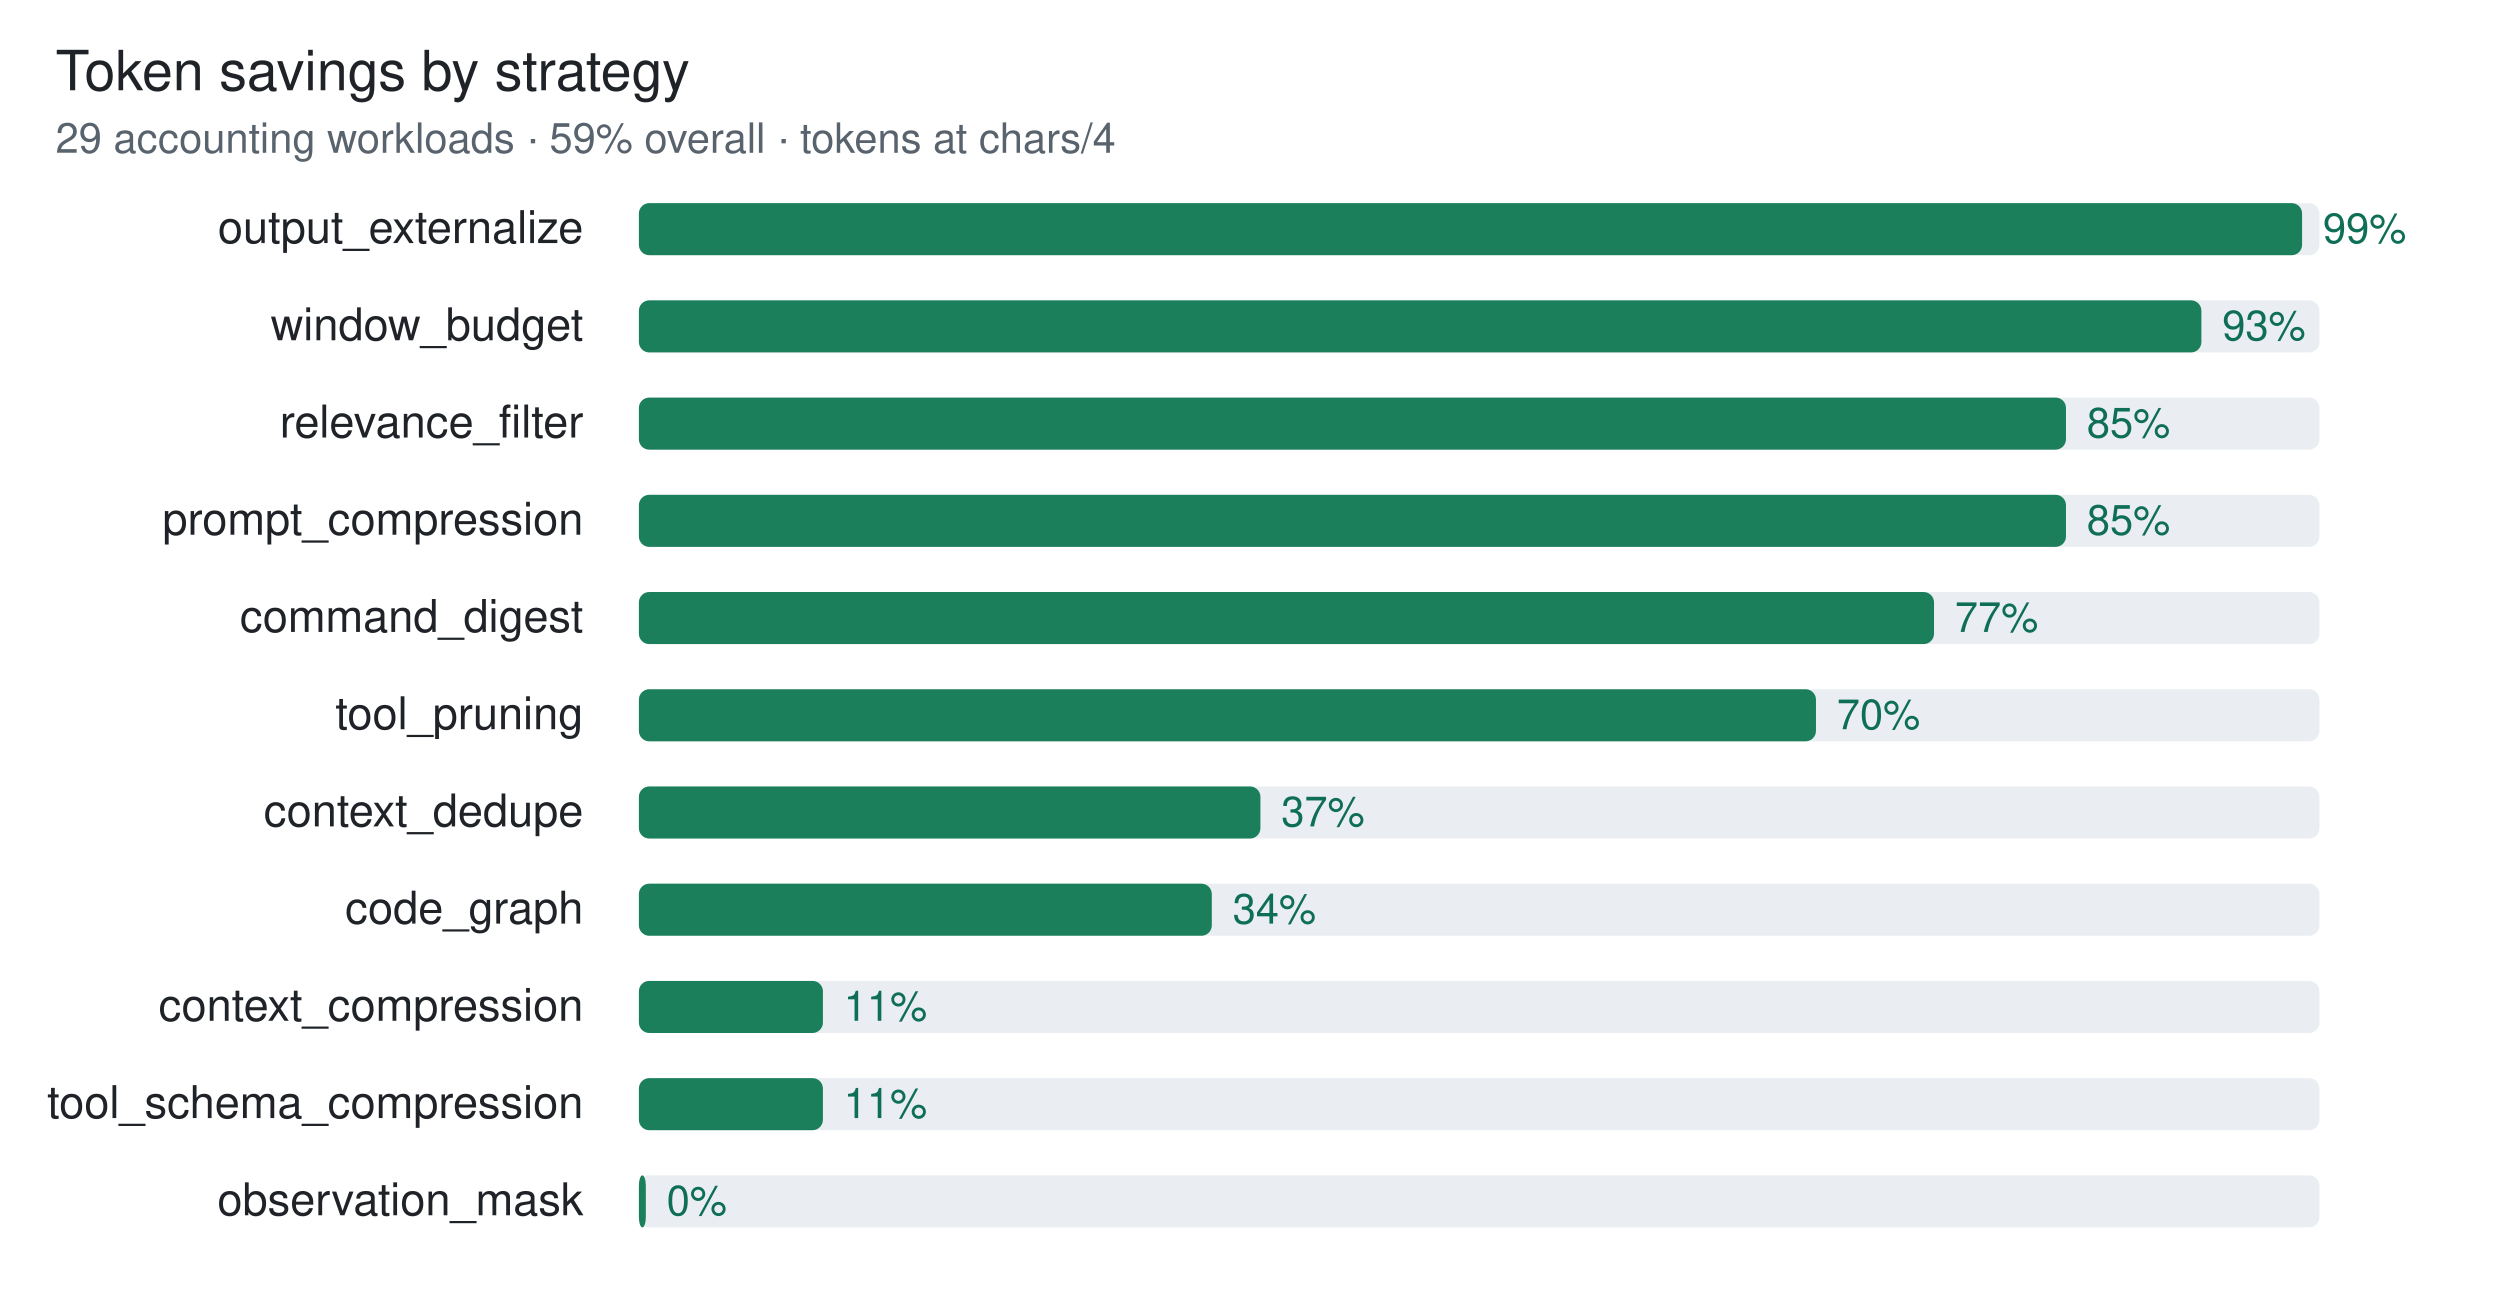
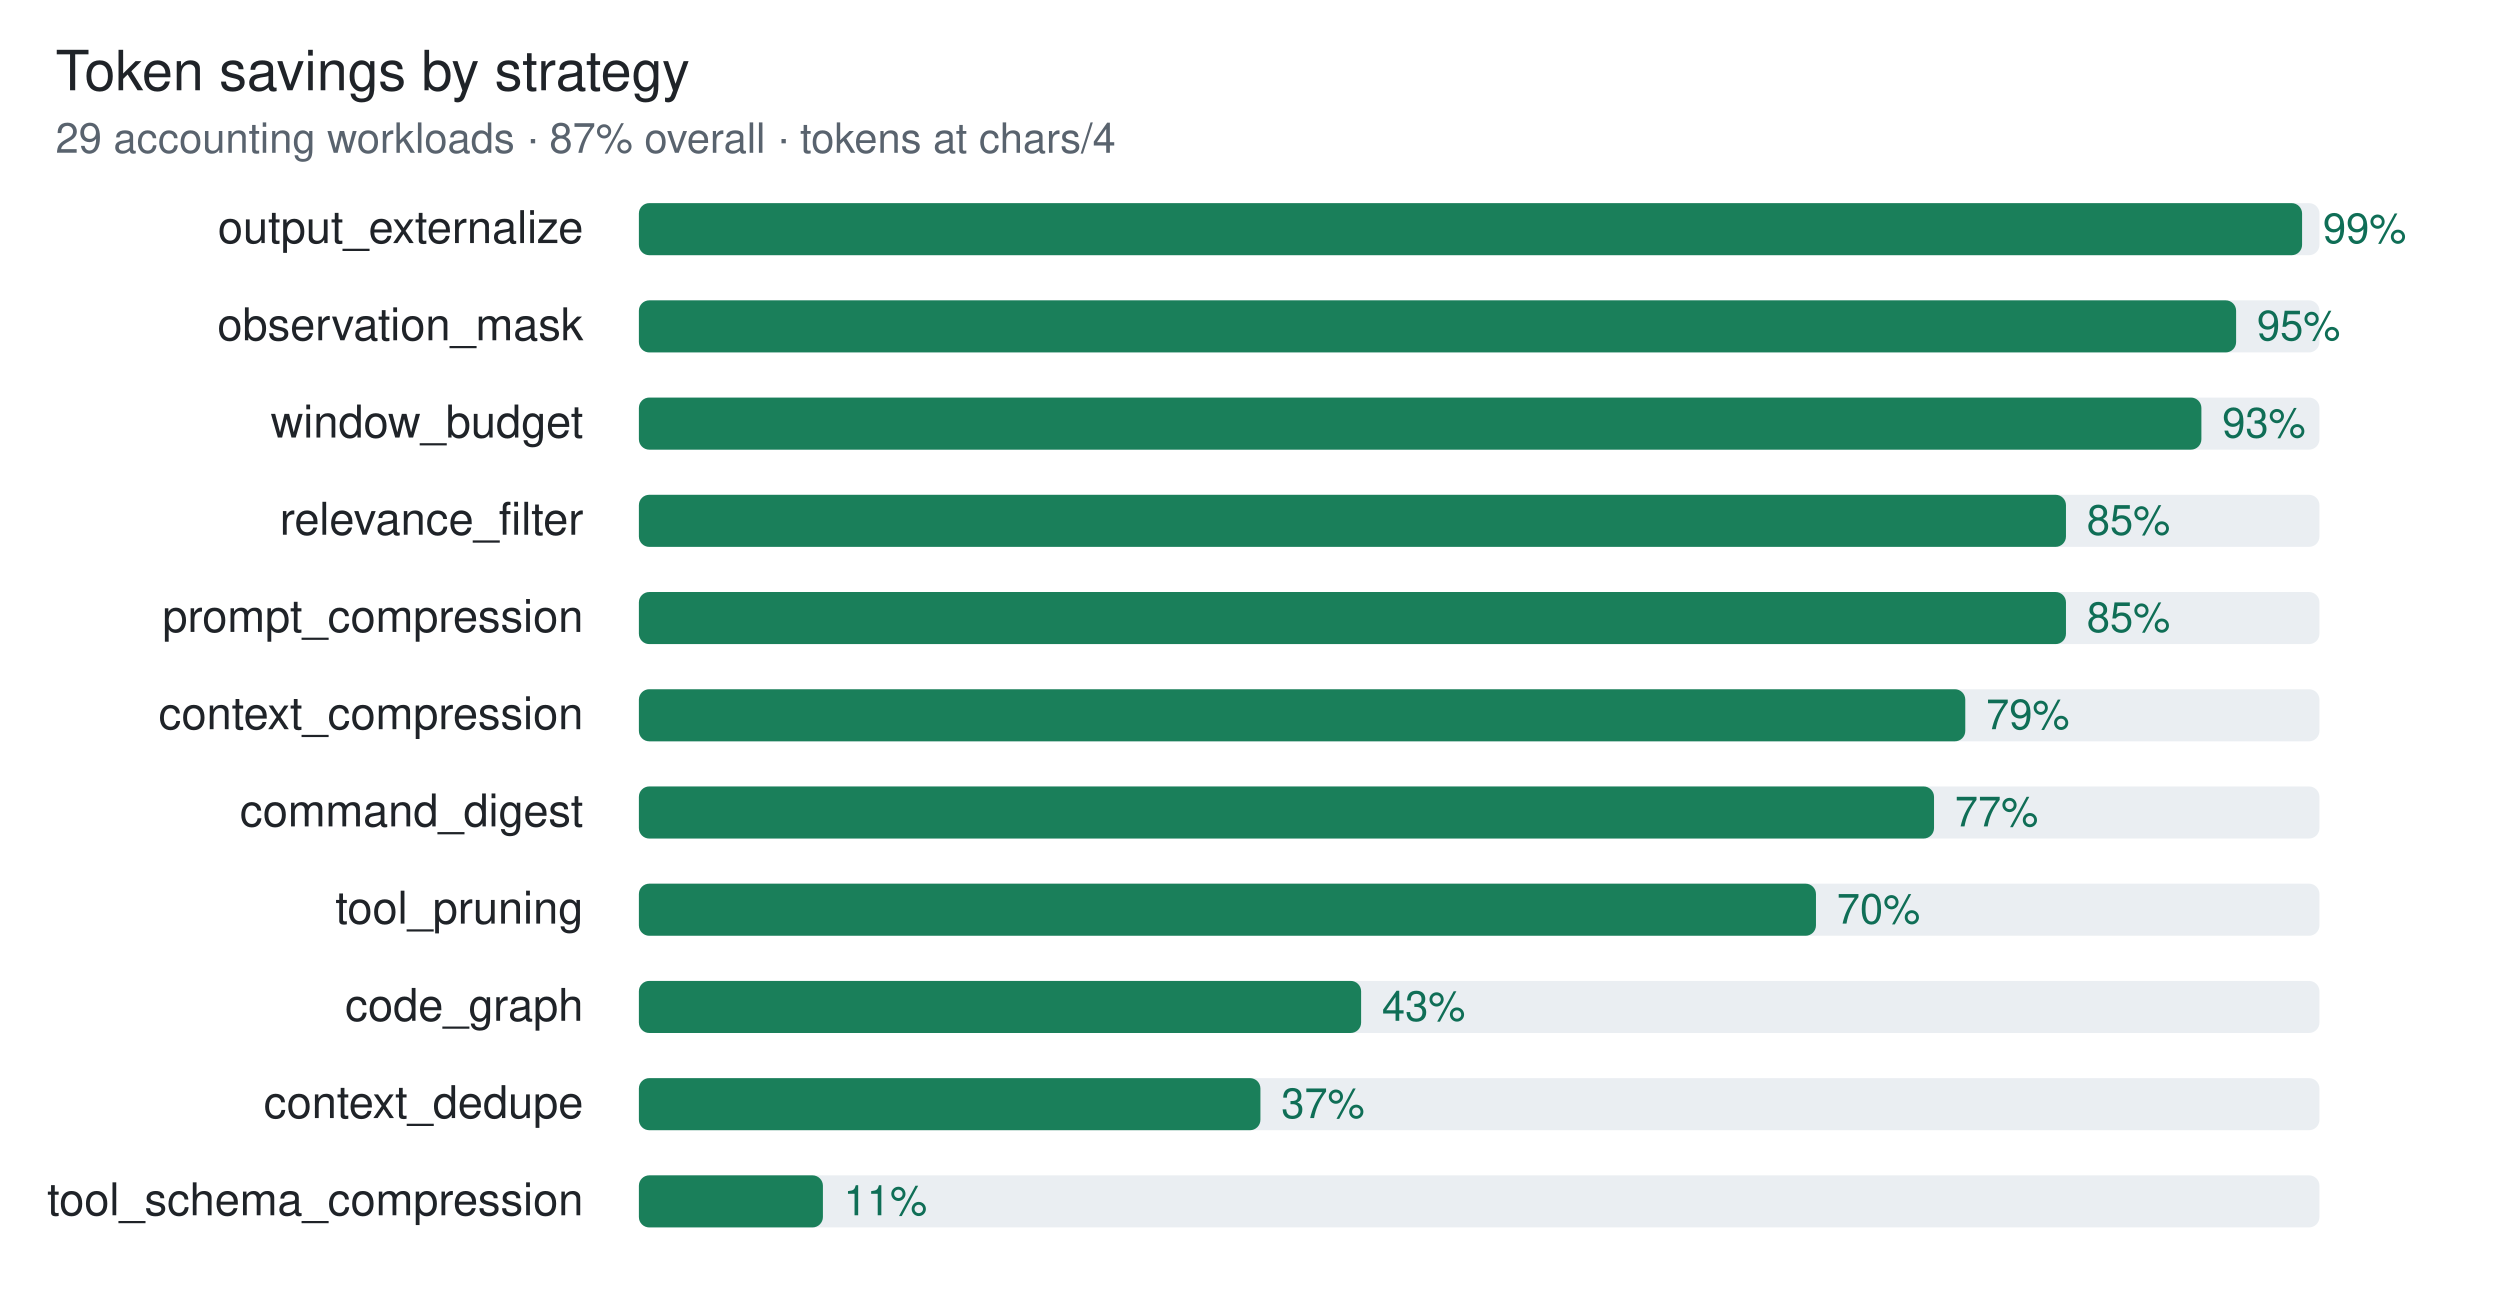
- <svg xmlns="http://www.w3.org/2000/svg" width="720" height="376" viewBox="0 0 720 376" font-family="-apple-system,BlinkMacSystemFont,'Segoe UI',Helvetica,Arial,sans-serif" role="img" aria-label="Token savings by Anyray optimizer strategy, 59% overall">
+ <svg xmlns="http://www.w3.org/2000/svg" width="720" height="376" viewBox="0 0 720 376" font-family="-apple-system,BlinkMacSystemFont,'Segoe UI',Helvetica,Arial,sans-serif" role="img" aria-label="Token savings by Anyray optimizer strategy, 87% overall">
  <text x="16" y="26" fill="#1f2328" font-size="16" font-weight="500">Token savings by strategy</text>
-   <text x="16" y="44" fill="#59636e" font-size="12">29 accounting workloads · 59% overall · tokens at chars/4</text>
+   <text x="16" y="44" fill="#59636e" font-size="12">29 accounting workloads · 87% overall · tokens at chars/4</text>
  <text x="168" y="70" fill="#1f2328" font-size="13" text-anchor="end">output_externalize</text>
  <rect x="184" y="58.5" width="484" height="15" rx="3" fill="#eaeef2" />
  <rect x="184" y="58.5" width="479" height="15" rx="3" fill="#1a7f5a" />
  <text x="669" y="70" fill="#0f6e56" font-size="12" font-weight="500">99%</text>
-   <text x="168" y="98" fill="#1f2328" font-size="13" text-anchor="end">window_budget</text>
+   <text x="168" y="98" fill="#1f2328" font-size="13" text-anchor="end">observation_mask</text>
  <rect x="184" y="86.5" width="484" height="15" rx="3" fill="#eaeef2" />
-   <rect x="184" y="86.5" width="450" height="15" rx="3" fill="#1a7f5a" />
-   <text x="640" y="98" fill="#0f6e56" font-size="12" font-weight="500">93%</text>
-   <text x="168" y="126" fill="#1f2328" font-size="13" text-anchor="end">relevance_filter</text>
+   <rect x="184" y="86.5" width="460" height="15" rx="3" fill="#1a7f5a" />
+   <text x="650" y="98" fill="#0f6e56" font-size="12" font-weight="500">95%</text>
+   <text x="168" y="126" fill="#1f2328" font-size="13" text-anchor="end">window_budget</text>
  <rect x="184" y="114.5" width="484" height="15" rx="3" fill="#eaeef2" />
-   <rect x="184" y="114.5" width="411" height="15" rx="3" fill="#1a7f5a" />
-   <text x="601" y="126" fill="#0f6e56" font-size="12" font-weight="500">85%</text>
-   <text x="168" y="154" fill="#1f2328" font-size="13" text-anchor="end">prompt_compression</text>
+   <rect x="184" y="114.5" width="450" height="15" rx="3" fill="#1a7f5a" />
+   <text x="640" y="126" fill="#0f6e56" font-size="12" font-weight="500">93%</text>
+   <text x="168" y="154" fill="#1f2328" font-size="13" text-anchor="end">relevance_filter</text>
  <rect x="184" y="142.5" width="484" height="15" rx="3" fill="#eaeef2" />
  <rect x="184" y="142.5" width="411" height="15" rx="3" fill="#1a7f5a" />
  <text x="601" y="154" fill="#0f6e56" font-size="12" font-weight="500">85%</text>
-   <text x="168" y="182" fill="#1f2328" font-size="13" text-anchor="end">command_digest</text>
+   <text x="168" y="182" fill="#1f2328" font-size="13" text-anchor="end">prompt_compression</text>
  <rect x="184" y="170.5" width="484" height="15" rx="3" fill="#eaeef2" />
-   <rect x="184" y="170.5" width="373" height="15" rx="3" fill="#1a7f5a" />
-   <text x="563" y="182" fill="#0f6e56" font-size="12" font-weight="500">77%</text>
-   <text x="168" y="210" fill="#1f2328" font-size="13" text-anchor="end">tool_pruning</text>
+   <rect x="184" y="170.5" width="411" height="15" rx="3" fill="#1a7f5a" />
+   <text x="601" y="182" fill="#0f6e56" font-size="12" font-weight="500">85%</text>
+   <text x="168" y="210" fill="#1f2328" font-size="13" text-anchor="end">context_compression</text>
  <rect x="184" y="198.5" width="484" height="15" rx="3" fill="#eaeef2" />
-   <rect x="184" y="198.5" width="339" height="15" rx="3" fill="#1a7f5a" />
-   <text x="529" y="210" fill="#0f6e56" font-size="12" font-weight="500">70%</text>
-   <text x="168" y="238" fill="#1f2328" font-size="13" text-anchor="end">context_dedupe</text>
+   <rect x="184" y="198.5" width="382" height="15" rx="3" fill="#1a7f5a" />
+   <text x="572" y="210" fill="#0f6e56" font-size="12" font-weight="500">79%</text>
+   <text x="168" y="238" fill="#1f2328" font-size="13" text-anchor="end">command_digest</text>
  <rect x="184" y="226.5" width="484" height="15" rx="3" fill="#eaeef2" />
-   <rect x="184" y="226.5" width="179" height="15" rx="3" fill="#1a7f5a" />
-   <text x="369" y="238" fill="#0f6e56" font-size="12" font-weight="500">37%</text>
-   <text x="168" y="266" fill="#1f2328" font-size="13" text-anchor="end">code_graph</text>
+   <rect x="184" y="226.5" width="373" height="15" rx="3" fill="#1a7f5a" />
+   <text x="563" y="238" fill="#0f6e56" font-size="12" font-weight="500">77%</text>
+   <text x="168" y="266" fill="#1f2328" font-size="13" text-anchor="end">tool_pruning</text>
  <rect x="184" y="254.5" width="484" height="15" rx="3" fill="#eaeef2" />
-   <rect x="184" y="254.5" width="165" height="15" rx="3" fill="#1a7f5a" />
-   <text x="355" y="266" fill="#0f6e56" font-size="12" font-weight="500">34%</text>
-   <text x="168" y="294" fill="#1f2328" font-size="13" text-anchor="end">context_compression</text>
+   <rect x="184" y="254.5" width="339" height="15" rx="3" fill="#1a7f5a" />
+   <text x="529" y="266" fill="#0f6e56" font-size="12" font-weight="500">70%</text>
+   <text x="168" y="294" fill="#1f2328" font-size="13" text-anchor="end">code_graph</text>
  <rect x="184" y="282.5" width="484" height="15" rx="3" fill="#eaeef2" />
-   <rect x="184" y="282.5" width="53" height="15" rx="3" fill="#1a7f5a" />
-   <text x="243" y="294" fill="#0f6e56" font-size="12" font-weight="500">11%</text>
-   <text x="168" y="322" fill="#1f2328" font-size="13" text-anchor="end">tool_schema_compression</text>
+   <rect x="184" y="282.5" width="208" height="15" rx="3" fill="#1a7f5a" />
+   <text x="398" y="294" fill="#0f6e56" font-size="12" font-weight="500">43%</text>
+   <text x="168" y="322" fill="#1f2328" font-size="13" text-anchor="end">context_dedupe</text>
  <rect x="184" y="310.5" width="484" height="15" rx="3" fill="#eaeef2" />
-   <rect x="184" y="310.5" width="53" height="15" rx="3" fill="#1a7f5a" />
-   <text x="243" y="322" fill="#0f6e56" font-size="12" font-weight="500">11%</text>
-   <text x="168" y="350" fill="#1f2328" font-size="13" text-anchor="end">observation_mask</text>
+   <rect x="184" y="310.5" width="179" height="15" rx="3" fill="#1a7f5a" />
+   <text x="369" y="322" fill="#0f6e56" font-size="12" font-weight="500">37%</text>
+   <text x="168" y="350" fill="#1f2328" font-size="13" text-anchor="end">tool_schema_compression</text>
  <rect x="184" y="338.5" width="484" height="15" rx="3" fill="#eaeef2" />
-   <rect x="184" y="338.5" width="2" height="15" rx="3" fill="#1a7f5a" />
-   <text x="192" y="350" fill="#0f6e56" font-size="12" font-weight="500">0%</text>
+   <rect x="184" y="338.5" width="53" height="15" rx="3" fill="#1a7f5a" />
+   <text x="243" y="350" fill="#0f6e56" font-size="12" font-weight="500">11%</text>
</svg>
